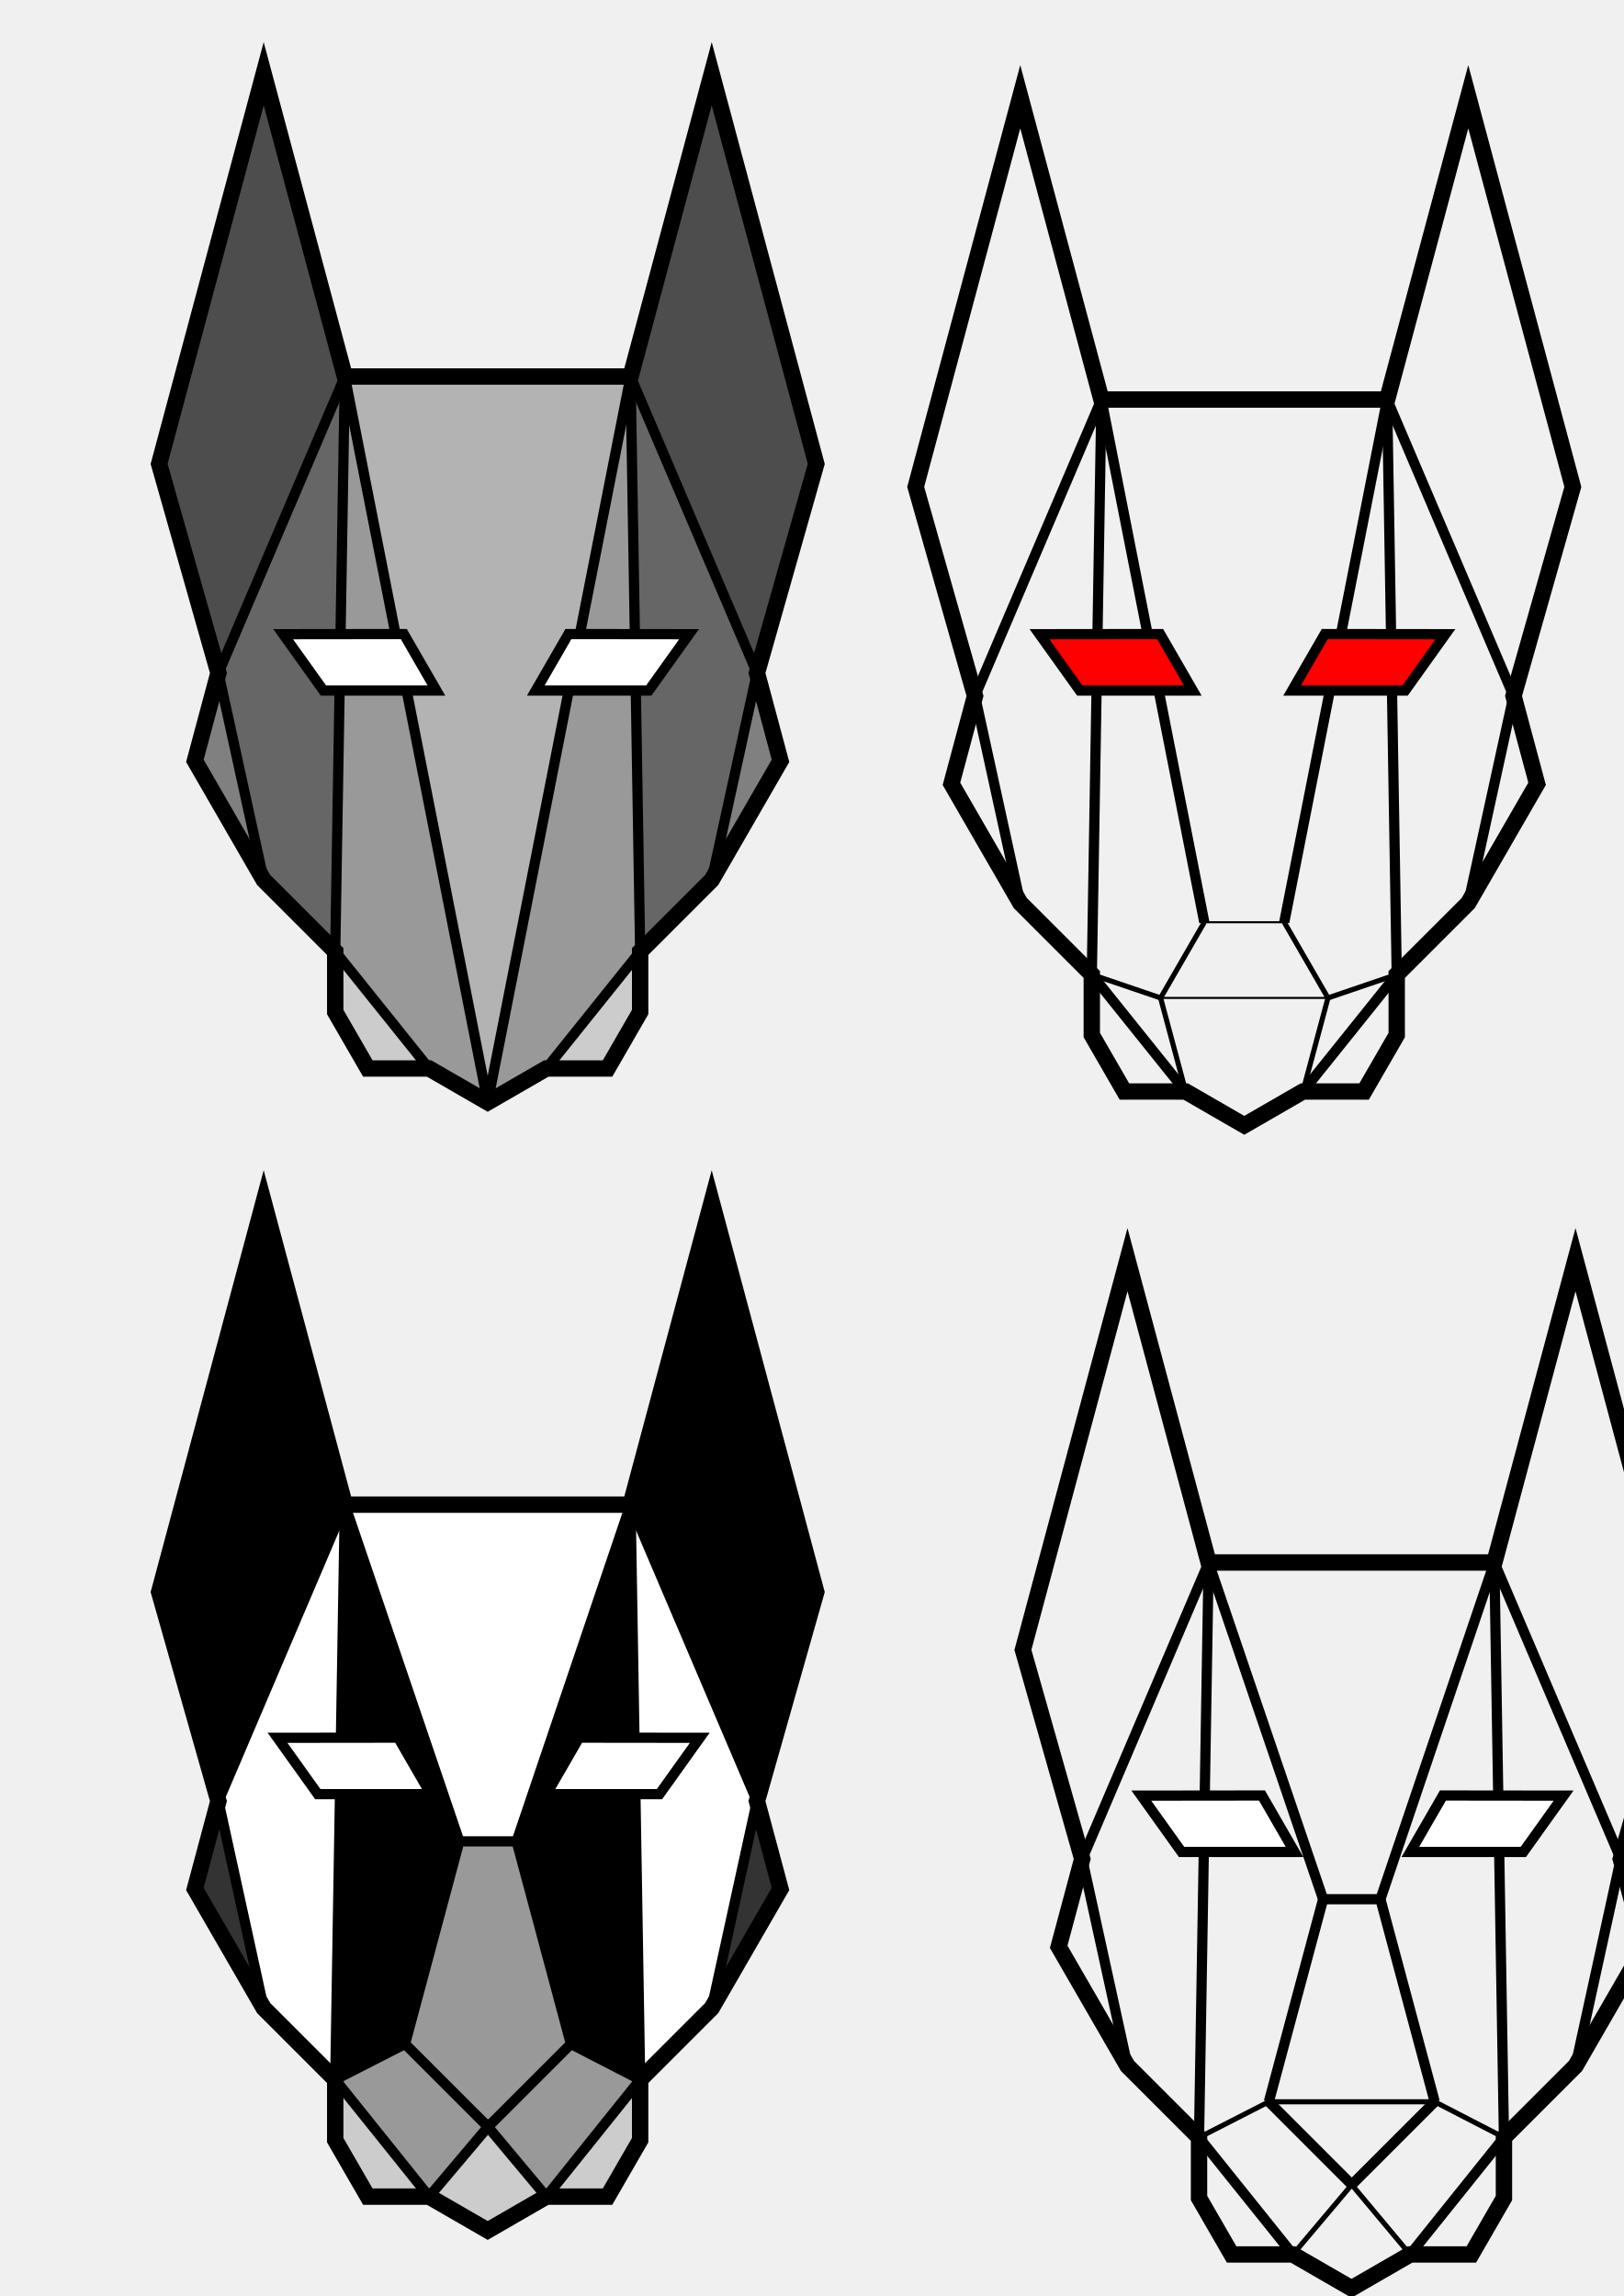
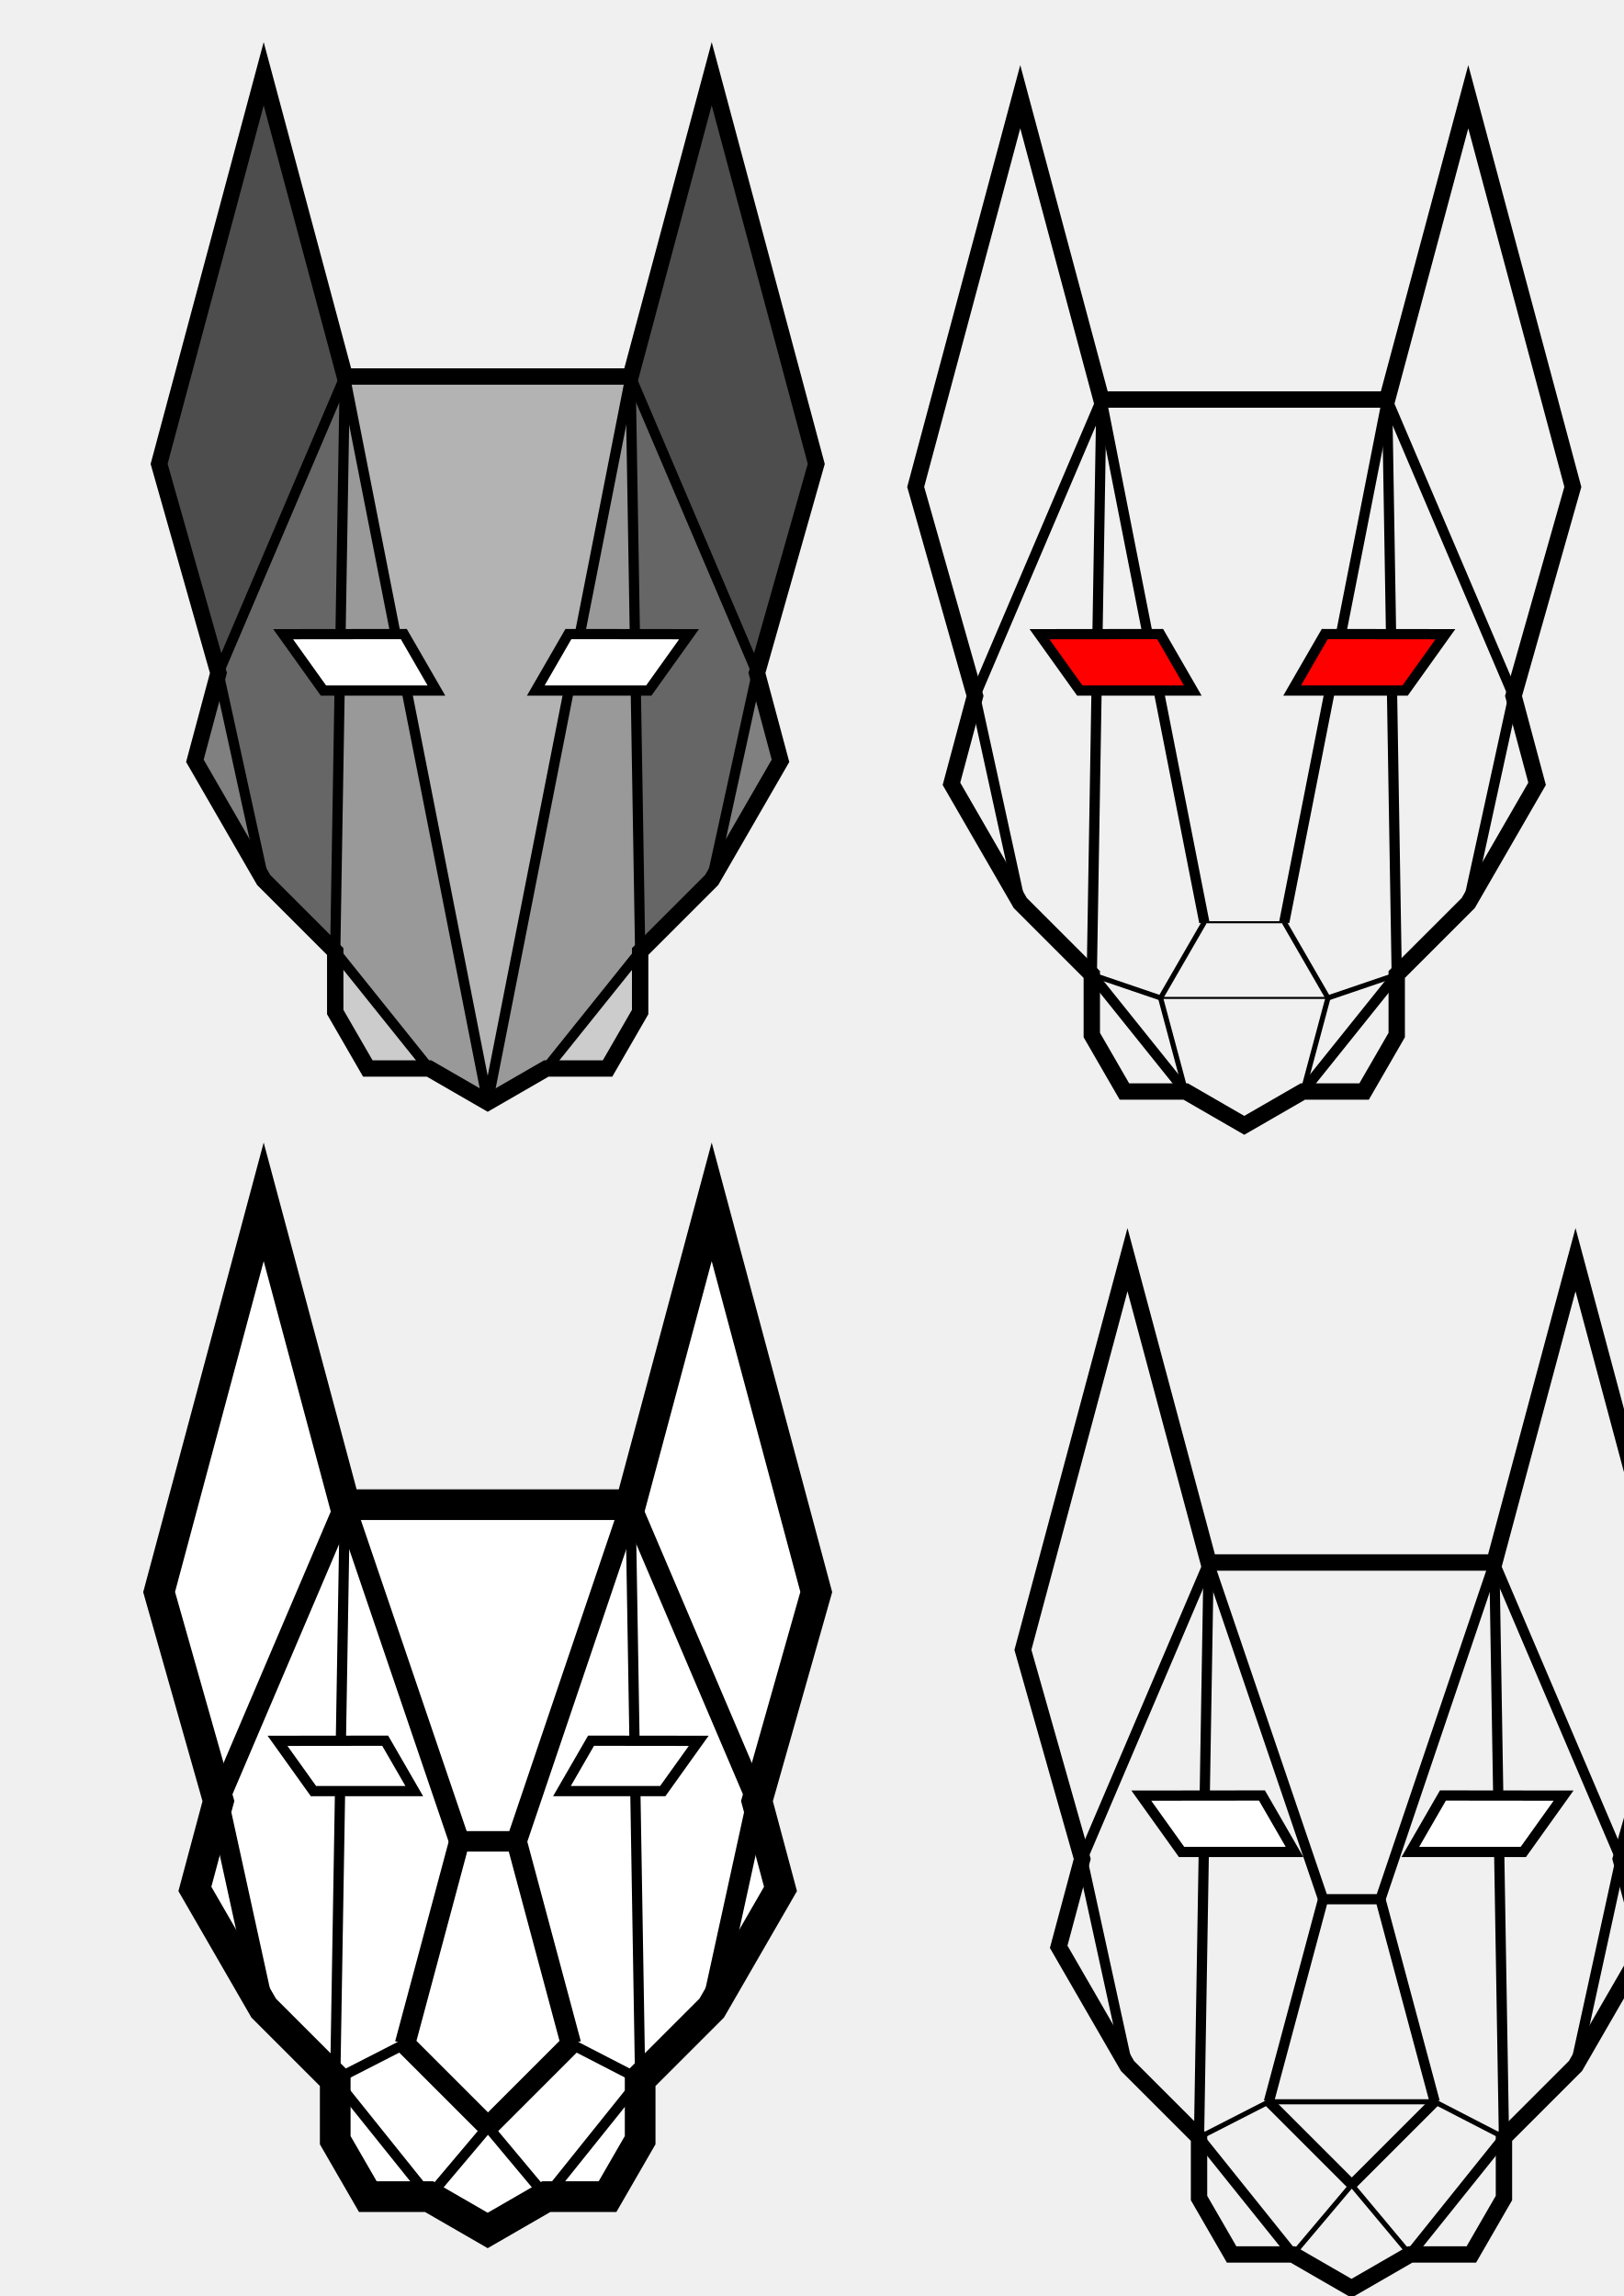
<svg xmlns="http://www.w3.org/2000/svg" width="210mm" height="297mm" viewBox="0 0 210 297" version="1.1" id="svg8">
  <defs id="defs2" />
  <g id="layer1">
-     <path style="fill:#000000;stroke:none;stroke-width:0.265px;stroke-linecap:butt;stroke-linejoin:miter;stroke-opacity:1" d="m 20.58,205.937 13.524,-50.471 10.496,39.17 -16.348,38.346 z" id="path1469" />
-     <path style="fill:#000000;stroke:none;stroke-width:0.265px;stroke-linecap:butt;stroke-linejoin:miter;stroke-opacity:1" d="m 81.553,194.635 10.495,-39.17 13.524,50.471 -7.671,27.044 z" id="path1471" />
+     <path style="fill:#ffffff;stroke:none;stroke-width:0.265px;stroke-linecap:butt;stroke-linejoin:miter;stroke-opacity:1" d="m 20.58,205.937 13.524,-50.471 10.496,39.17 -16.348,38.346 z" id="path1469" />
+     <path style="fill:#ffffff;stroke:none;stroke-width:0.265px;stroke-linecap:butt;stroke-linejoin:miter;stroke-opacity:1" d="m 81.553,194.635 10.495,-39.17 13.524,50.471 -7.671,27.044 z" id="path1471" />
+     <path style="fill:#ffffff;stroke:none;stroke-width:0.265px;stroke-linecap:butt;stroke-linejoin:miter;stroke-opacity:1" d="m 81.553,194.635 1.242,74.377 9.251,-9.25 5.855,-26.781 z" id="path1475" />
+     <path style="fill:#ffffff;stroke:none;stroke-width:0.265px;stroke-linecap:butt;stroke-linejoin:miter;stroke-opacity:1" d="m 25.206,244.346 3.045,-11.364 5.855,26.781 z" id="path1477" />
+     <path style="fill:#ffffff;stroke:none;stroke-width:0.265px;stroke-linecap:butt;stroke-linejoin:miter;stroke-opacity:1" d="m 97.901,232.981 -5.855,26.781 8.901,-15.417 z" id="path1479" />
+     <path style="fill:#ffffff;stroke:none;stroke-width:0.265px;stroke-linecap:butt;stroke-linejoin:miter;stroke-opacity:1" d="m 44.599,194.635 14.808,43.552 h 7.411 l 14.735,-43.552 z" id="path1481" />
+     <path style="fill:#ffffff;stroke:none;stroke-width:0.265px;stroke-linecap:butt;stroke-linejoin:miter;stroke-opacity:1" d="m 43.357,269.012 1.242,-74.377 14.808,43.552 -7.022,26.206 z" id="path1483" />
+     <path style="fill:#ffffff;stroke:none;stroke-width:0.265px;stroke-linecap:butt;stroke-linejoin:miter;stroke-opacity:1" d="m 66.817,238.187 7.022,26.206 8.955,4.619 -1.242,-74.377 z" id="path1485" />
+     <path style="fill:#ffffff;stroke:#000000;stroke-width:0.265px;stroke-linecap:butt;stroke-linejoin:miter;stroke-opacity:1" d="m 59.407,238.187 -7.022,26.206 10.727,10.727 10.727,-10.727 -7.022,-26.206 z" id="path1489" />
+     <path style="fill:#ffffff;stroke:none;stroke-width:0.265px;stroke-linecap:butt;stroke-linejoin:miter;stroke-opacity:1" d="m 43.357,269.012 12.139,15.134 7.616,-9.026 -10.727,-10.727 z" id="path1491" />
    <path style="fill:#ffffff;stroke:none;stroke-width:0.265px;stroke-linecap:butt;stroke-linejoin:miter;stroke-opacity:1" d="m 28.251,232.981 5.855,26.781 9.25,9.25 1.242,-74.377 z" id="path1473" />
-     <path style="fill:#ffffff;stroke:none;stroke-width:0.265px;stroke-linecap:butt;stroke-linejoin:miter;stroke-opacity:1" d="m 81.553,194.635 1.242,74.377 9.251,-9.25 5.855,-26.781 z" id="path1475" />
-     <path style="fill:#333333;stroke:none;stroke-width:0.265px;stroke-linecap:butt;stroke-linejoin:miter;stroke-opacity:1" d="m 25.206,244.346 3.045,-11.364 5.855,26.781 z" id="path1477" />
-     <path style="fill:#333333;stroke:none;stroke-width:0.265px;stroke-linecap:butt;stroke-linejoin:miter;stroke-opacity:1" d="m 97.901,232.981 -5.855,26.781 8.901,-15.417 z" id="path1479" />
-     <path style="fill:#ffffff;stroke:none;stroke-width:0.265px;stroke-linecap:butt;stroke-linejoin:miter;stroke-opacity:1" d="m 44.599,194.635 14.808,43.552 h 7.411 l 14.735,-43.552 z" id="path1481" />
-     <path style="fill:#000000;stroke:none;stroke-width:0.265px;stroke-linecap:butt;stroke-linejoin:miter;stroke-opacity:1" d="m 43.357,269.012 1.242,-74.377 14.808,43.552 -7.022,26.206 z" id="path1483" />
-     <path style="fill:#000000;stroke:none;stroke-width:0.265px;stroke-linecap:butt;stroke-linejoin:miter;stroke-opacity:1" d="m 66.817,238.187 7.022,26.206 8.955,4.619 -1.242,-74.377 z" id="path1485" />
-     <path style="fill:#999999;stroke:#000000;stroke-width:0.265px;stroke-linecap:butt;stroke-linejoin:miter;stroke-opacity:1" d="m 59.407,238.187 -7.022,26.206 10.727,10.727 10.727,-10.727 -7.022,-26.206 z" id="path1489" />
-     <path style="fill:#999999;stroke:none;stroke-width:0.265px;stroke-linecap:butt;stroke-linejoin:miter;stroke-opacity:1" d="m 43.357,269.012 12.139,15.134 7.616,-9.026 -10.727,-10.727 z" id="path1491" />
-     <path style="fill:#999999;stroke:none;stroke-width:0.265px;stroke-linecap:butt;stroke-linejoin:miter;stroke-opacity:1" d="m 63.112,275.12 7.544,9.026 12.139,-15.134 -8.955,-4.619 z" id="path1493" />
-     <path style="fill:#cccccc;stroke:none;stroke-width:0.265px;stroke-linecap:butt;stroke-linejoin:miter;stroke-opacity:1" d="m 43.357,269.012 v 7.83 l 4.217,7.304 h 7.922 z" id="path1495" />
-     <path style="fill:#cccccc;stroke:none;stroke-width:0.265px;stroke-linecap:butt;stroke-linejoin:miter;stroke-opacity:1" d="m 70.656,284.147 h 7.921 l 4.217,-7.304 v -7.83 z" id="path1497" />
-     <path style="fill:#cccccc;stroke:none;stroke-width:0.265px;stroke-linecap:butt;stroke-linejoin:miter;stroke-opacity:1" d="m 55.496,284.147 7.58,4.376 7.58,-4.376 -7.544,-9.026 z" id="path1499" />
+     <path style="fill:#ffffff;stroke:none;stroke-width:0.265px;stroke-linecap:butt;stroke-linejoin:miter;stroke-opacity:1" d="m 63.112,275.12 7.544,9.026 12.139,-15.134 -8.955,-4.619 z" id="path1493" />
+     <path style="fill:#ffffff;stroke:none;stroke-width:0.265px;stroke-linecap:butt;stroke-linejoin:miter;stroke-opacity:1" d="m 43.357,269.012 v 7.83 l 4.217,7.304 h 7.922 z" id="path1495" />
+     <path style="fill:#ffffff;stroke:none;stroke-width:0.265px;stroke-linecap:butt;stroke-linejoin:miter;stroke-opacity:1" d="m 70.656,284.147 h 7.921 l 4.217,-7.304 v -7.83 z" id="path1497" />
+     <path style="fill:#ffffff;stroke:none;stroke-width:0.265px;stroke-linecap:butt;stroke-linejoin:miter;stroke-opacity:1" d="m 55.496,284.147 7.58,4.376 7.58,-4.376 -7.544,-9.026 z" id="path1499" />
    <path style="fill:#cccccc;stroke:#000000;stroke-width:0.265px;stroke-linecap:butt;stroke-linejoin:miter;stroke-opacity:1" d="m 70.656,138.218 h 7.921 l 4.217,-7.304 v -7.83 z" id="path1289" />
    <path style="fill:#cccccc;stroke:none;stroke-width:0.265px;stroke-linecap:butt;stroke-linejoin:miter;stroke-opacity:1" d="m 43.357,130.913 4.217,7.304 h 7.922 l -12.139,-15.134 z" id="path1287" />
    <path style="fill:#b3b3b3;stroke:none;stroke-width:0.265px;stroke-linecap:butt;stroke-linejoin:miter;stroke-opacity:1" d="m 44.599,48.706 36.954,-1.8e-4 -18.477,93.888 z" id="path1285" />
    <path style="fill:#999999;stroke:none;stroke-width:0.265px;stroke-linecap:butt;stroke-linejoin:miter;stroke-opacity:1" d="m 81.553,48.706 -18.477,93.888 7.58,-4.376 12.139,-15.134 z" id="path1283" />
    <path style="fill:#999999;stroke:none;stroke-width:0.265px;stroke-linecap:butt;stroke-linejoin:miter;stroke-opacity:1" d="m 43.357,123.083 1.242,-74.377 18.477,93.888 -7.58,-4.376 z" id="path1281" />
    <path style="fill:#808080;stroke:none;stroke-width:0.265px;stroke-linecap:butt;stroke-linejoin:miter;stroke-opacity:1" d="m 97.901,87.052 -5.855,26.781 8.901,-15.417 z" id="path1279" />
    <path style="fill:#808080;stroke:none;stroke-width:0.265px;stroke-linecap:butt;stroke-linejoin:miter;stroke-opacity:1" d="m 25.206,98.416 3.045,-11.364 5.855,26.781 z" id="path1277" />
    <path style="fill:#666666;stroke:none;stroke-width:0.265px;stroke-linecap:butt;stroke-linejoin:miter;stroke-opacity:1" d="m 81.553,48.706 1.242,74.377 9.251,-9.25 5.855,-26.781 z" id="path1275" />
    <path style="fill:#666666;stroke:none;stroke-width:0.265px;stroke-linecap:butt;stroke-linejoin:miter;stroke-opacity:1" d="m 44.599,48.706 -16.348,38.346 5.855,26.781 9.25,9.25 z" id="path1273" />
    <path style="fill:#4d4d4d;stroke:#000000;stroke-width:0.265px;stroke-linecap:butt;stroke-linejoin:miter;stroke-opacity:1" d="M 81.553,48.706 92.048,9.537 105.571,60.008 97.901,87.052 Z" id="path1256" />
    <path style="fill:#4d4d4d;stroke:none" d="m 34.103,9.537 -13.524,50.471 7.671,27.044 16.348,-38.346 z" id="path1254" />
    <path style="fill:none;stroke:#000000;stroke-width:2.117;stroke-linecap:butt;stroke-linejoin:miter;stroke-miterlimit:4;stroke-dasharray:none;stroke-opacity:1" d="m 145.822,162.949 -13.524,50.471 7.671,27.044 -3.045,11.364 8.901,15.417 9.25,9.25 v 7.83 l 4.217,7.304 h 7.922 l 7.58,4.376 7.58,-4.376 h 7.921 l 4.217,-7.304 v -7.83 l 9.251,-9.25 8.901,-15.417 -3.045,-11.364 7.671,-27.044 -13.524,-50.471 -10.495,39.17 h -18.477 -18.477 z" id="path23-3" />
    <path style="fill:none;stroke:#000000;stroke-width:1.323;stroke-linecap:butt;stroke-linejoin:miter;stroke-miterlimit:4;stroke-dasharray:none;stroke-opacity:1" d="m 156.318,202.119 -16.348,38.346 5.856,26.781" id="path845-1" />
    <path style="fill:none;stroke:#000000;stroke-width:1.323;stroke-linecap:butt;stroke-linejoin:miter;stroke-miterlimit:4;stroke-dasharray:none;stroke-opacity:1" d="m 193.271,202.119 16.348,38.346" id="path847-1" />
    <path style="fill:none;stroke:#000000;stroke-width:1.323;stroke-linecap:butt;stroke-linejoin:miter;stroke-miterlimit:4;stroke-dasharray:none;stroke-opacity:1" d="m 209.619,240.465 -5.855,26.781" id="path850-9" />
    <path style="fill:none;stroke:#000000;stroke-width:1.323;stroke-linecap:butt;stroke-linejoin:miter;stroke-miterlimit:4;stroke-dasharray:none;stroke-opacity:1" d="m 155.075,276.496 12.139,15.134" id="path852-0" />
    <path style="fill:none;stroke:#000000;stroke-width:1.323;stroke-linecap:butt;stroke-linejoin:miter;stroke-miterlimit:4;stroke-dasharray:none;stroke-opacity:1" d="M 194.513,276.496 182.374,291.63" id="path854-7" />
    <path style="fill:none;stroke:#000000;stroke-width:1.323;stroke-linecap:butt;stroke-linejoin:miter;stroke-miterlimit:4;stroke-dasharray:none;stroke-opacity:1" d="m 155.075,276.496 1.242,-74.377" id="path856-3" />
    <path style="fill:none;stroke:#000000;stroke-width:1.323;stroke-linecap:butt;stroke-linejoin:miter;stroke-miterlimit:4;stroke-dasharray:none;stroke-opacity:1" d="m 194.513,276.496 -1.242,-74.377" id="path858-1" />
    <path style="fill:none;stroke:#000000;stroke-width:1.323;stroke-linecap:butt;stroke-linejoin:miter;stroke-miterlimit:4;stroke-dasharray:none;stroke-opacity:1" d="m 178.536,245.671 14.735,-43.552" id="path860-9" />
    <path style="fill:none;stroke:#000000;stroke-width:1.323;stroke-linecap:butt;stroke-linejoin:miter;stroke-miterlimit:4;stroke-dasharray:none;stroke-opacity:1" d="m 156.318,202.119 14.808,43.552" id="path862-2" />
    <path style="fill:none;stroke:#000000;stroke-width:2.117;stroke-linecap:butt;stroke-linejoin:miter;stroke-miterlimit:4;stroke-dasharray:none;stroke-opacity:1" d="m 131.954,12.512 -13.524,50.471 7.671,27.044 -3.045,11.364 8.901,15.417 9.25,9.25 v 7.83 l 4.217,7.304 h 7.922 l 7.58,4.376 7.58,-4.376 h 7.921 l 4.217,-7.304 v -7.83 l 9.251,-9.25 8.901,-15.417 -3.045,-11.364 7.671,-27.044 -13.524,-50.471 -10.495,39.17 h -18.477 -18.477 z" id="path23-32" />
    <path style="fill:none;stroke:#000000;stroke-width:1.323;stroke-linecap:butt;stroke-linejoin:miter;stroke-miterlimit:4;stroke-dasharray:none;stroke-opacity:1" d="m 142.45,51.682 -16.348,38.346 5.856,26.781" id="path845-7" />
    <path style="fill:none;stroke:#000000;stroke-width:1.323;stroke-linecap:butt;stroke-linejoin:miter;stroke-miterlimit:4;stroke-dasharray:none;stroke-opacity:1" d="m 179.404,51.682 16.348,38.346" id="path847-4" />
    <path style="fill:none;stroke:#000000;stroke-width:1.323;stroke-linecap:butt;stroke-linejoin:miter;stroke-miterlimit:4;stroke-dasharray:none;stroke-opacity:1" d="m 195.752,90.028 -5.855,26.781" id="path850-6" />
    <path style="fill:none;stroke:#000000;stroke-width:1.323;stroke-linecap:butt;stroke-linejoin:miter;stroke-miterlimit:4;stroke-dasharray:none;stroke-opacity:1" d="m 141.208,126.059 12.139,15.134" id="path852-7" />
    <path style="fill:none;stroke:#000000;stroke-width:1.323;stroke-linecap:butt;stroke-linejoin:miter;stroke-miterlimit:4;stroke-dasharray:none;stroke-opacity:1" d="m 180.646,126.059 -12.139,15.134" id="path854-9" />
    <path style="fill:none;stroke:#000000;stroke-width:1.323;stroke-linecap:butt;stroke-linejoin:miter;stroke-miterlimit:4;stroke-dasharray:none;stroke-opacity:1" d="m 141.208,126.059 1.242,-74.377" id="path856-4" />
    <path style="fill:none;stroke:#000000;stroke-width:1.323;stroke-linecap:butt;stroke-linejoin:miter;stroke-miterlimit:4;stroke-dasharray:none;stroke-opacity:1" d="M 180.646,126.059 179.404,51.682" id="path858-5" />
    <path style="fill:none;stroke:#000000;stroke-width:1.323;stroke-linecap:butt;stroke-linejoin:miter;stroke-miterlimit:4;stroke-dasharray:none;stroke-opacity:1" d="M 166.097,119.296 179.404,51.682" id="path973-9" />
    <path style="fill:none;stroke:#000000;stroke-width:1.323;stroke-linecap:butt;stroke-linejoin:miter;stroke-miterlimit:4;stroke-dasharray:none;stroke-opacity:1" d="m 160.927,145.57 v 0" id="path860-6" />
    <path style="fill:none;stroke:#000000;stroke-width:1.323;stroke-linecap:butt;stroke-linejoin:miter;stroke-miterlimit:4;stroke-dasharray:none;stroke-opacity:1" d="m 160.927,145.57 v 0" id="path984-5" />
    <path style="fill:none;stroke:#000000;stroke-width:1.323;stroke-linecap:butt;stroke-linejoin:miter;stroke-miterlimit:4;stroke-dasharray:none;stroke-opacity:1" d="m 142.45,51.682 13.306,67.614" id="path862-7" />
    <path style="fill:#ff0000;stroke:#000000;stroke-width:1.323;stroke-linecap:butt;stroke-linejoin:miter;stroke-miterlimit:4;stroke-dasharray:none;stroke-opacity:1" d="m 150.046,82.02 4.218,7.306 H 139.652 l -5.21,-7.288 z" id="path906-4" />
    <path style="fill:#ff0000;stroke:#000000;stroke-width:1.323;stroke-linecap:butt;stroke-linejoin:miter;stroke-miterlimit:4;stroke-dasharray:none;stroke-opacity:1" d="m 171.334,82.02 -4.218,7.306 h 14.613 l 5.21,-7.288 z" id="path906-1-9" />
    <path style="fill:none;stroke:#000000;stroke-width:0.661;stroke-linecap:butt;stroke-linejoin:miter;stroke-miterlimit:4;stroke-dasharray:none;stroke-opacity:1" d="m 153.347,141.193 -3.244,-12.106 5.653,-9.791" id="path1094" />
    <path style="fill:none;stroke:#000000;stroke-width:0.661;stroke-linecap:butt;stroke-linejoin:miter;stroke-miterlimit:4;stroke-dasharray:none;stroke-opacity:1" d="m 168.507,141.193 3.244,-12.106" id="path1092" />
    <path style="fill:none;stroke:#000000;stroke-width:0.661;stroke-linecap:butt;stroke-linejoin:miter;stroke-miterlimit:4;stroke-dasharray:none;stroke-opacity:1" d="m 171.751,129.087 -5.653,-9.791" id="path1088" />
    <path style="fill:none;stroke:#000000;stroke-width:0.661;stroke-linecap:butt;stroke-linejoin:miter;stroke-miterlimit:4;stroke-dasharray:none;stroke-opacity:1" d="m 153.347,141.193 7.58,4.376 7.58,-4.376" id="path957-5" />
    <path style="fill:none;stroke:#000000;stroke-width:0.661;stroke-linecap:butt;stroke-linejoin:miter;stroke-miterlimit:4;stroke-dasharray:none;stroke-opacity:1" d="m 141.208,126.059 8.895,3.028" id="path994-0" />
    <path style="fill:none;stroke:#000000;stroke-width:0.265px;stroke-linecap:butt;stroke-linejoin:miter;stroke-opacity:1" d="M 171.751,129.087 Z" id="path996-0" />
    <path style="fill:none;stroke:#000000;stroke-width:0.661;stroke-linecap:butt;stroke-linejoin:miter;stroke-miterlimit:4;stroke-dasharray:none;stroke-opacity:1" d="m 171.751,129.087 8.895,-3.028" id="path998-8" />
    <path style="fill:none;stroke:#000000;stroke-width:0.265px;stroke-linecap:butt;stroke-linejoin:miter;stroke-opacity:1" d="m 150.103,129.087 h 21.648" id="path1074" />
    <path style="fill:none;stroke:#000000;stroke-width:0.265px;stroke-linecap:butt;stroke-linejoin:miter;stroke-opacity:1" d="m 166.097,119.296 -10.341,-1e-5" id="path1076" />
    <path style="fill:#ffffff;stroke:#000000;stroke-width:1.323;stroke-linecap:butt;stroke-linejoin:miter;stroke-miterlimit:4;stroke-dasharray:none;stroke-opacity:1" d="m 163.215,232.258 4.218,7.306 H 152.82 l -5.21,-7.288 z" id="path906-4-8" />
    <path style="fill:#ffffff;stroke:#000000;stroke-width:1.323;stroke-linecap:butt;stroke-linejoin:miter;stroke-miterlimit:4;stroke-dasharray:none;stroke-opacity:1" d="m 186.619,232.258 -4.218,7.306 h 14.613 l 5.21,-7.288 z" id="path906-1-9-1" />
    <path style="fill:none;stroke:#000000;stroke-width:2.117;stroke-linecap:butt;stroke-linejoin:miter;stroke-miterlimit:4;stroke-dasharray:none;stroke-opacity:1" d="m 34.103,9.537 -13.524,50.471 7.671,27.044 -3.045,11.364 8.901,15.417 9.25,9.25 v 7.83 l 4.217,7.304 h 7.922 l 7.58,4.376 7.58,-4.376 h 7.921 l 4.217,-7.304 v -7.83 l 9.251,-9.25 8.901,-15.417 -3.045,-11.364 7.671,-27.044 L 92.048,9.537 81.553,48.706 h -18.477 -18.477 z" id="path23-3-5" />
    <path style="fill:none;stroke:#000000;stroke-width:1.323;stroke-linecap:butt;stroke-linejoin:miter;stroke-miterlimit:4;stroke-dasharray:none;stroke-opacity:1" d="m 44.599,48.706 -16.348,38.346 5.856,26.781" id="path845-1-2" />
    <path style="fill:none;stroke:#000000;stroke-width:1.323;stroke-linecap:butt;stroke-linejoin:miter;stroke-miterlimit:4;stroke-dasharray:none;stroke-opacity:1" d="m 81.553,48.706 16.348,38.346" id="path847-1-1" />
    <path style="fill:none;stroke:#000000;stroke-width:1.323;stroke-linecap:butt;stroke-linejoin:miter;stroke-miterlimit:4;stroke-dasharray:none;stroke-opacity:1" d="m 97.901,87.052 -5.855,26.781" id="path850-9-1" />
    <path style="fill:none;stroke:#000000;stroke-width:1.323;stroke-linecap:butt;stroke-linejoin:miter;stroke-miterlimit:4;stroke-dasharray:none;stroke-opacity:1" d="m 43.357,123.083 12.139,15.134" id="path852-0-9" />
    <path style="fill:none;stroke:#000000;stroke-width:1.323;stroke-linecap:butt;stroke-linejoin:miter;stroke-miterlimit:4;stroke-dasharray:none;stroke-opacity:1" d="m 82.795,123.083 -12.139,15.134" id="path854-7-6" />
    <path style="fill:none;stroke:#000000;stroke-width:1.323;stroke-linecap:butt;stroke-linejoin:miter;stroke-miterlimit:4;stroke-dasharray:none;stroke-opacity:1" d="m 43.357,123.083 1.242,-74.377" id="path856-3-2" />
    <path style="fill:none;stroke:#000000;stroke-width:1.323;stroke-linecap:butt;stroke-linejoin:miter;stroke-miterlimit:4;stroke-dasharray:none;stroke-opacity:1" d="M 82.795,123.083 81.553,48.706" id="path858-1-7" />
    <path style="fill:none;stroke:#000000;stroke-width:1.323;stroke-linecap:butt;stroke-linejoin:miter;stroke-miterlimit:4;stroke-dasharray:none;stroke-opacity:1" d="m 63.076,142.594 18.477,-93.888" id="path860-9-1" />
    <path style="fill:none;stroke:#000000;stroke-width:1.323;stroke-linecap:butt;stroke-linejoin:miter;stroke-miterlimit:4;stroke-dasharray:none;stroke-opacity:1" d="m 44.599,48.706 18.477,93.888" id="path862-2-5" />
    <path style="fill:#ffffff;stroke:#000000;stroke-width:1.323;stroke-linecap:butt;stroke-linejoin:miter;stroke-miterlimit:4;stroke-dasharray:none;stroke-opacity:1" d="m 52.226,82.02 4.218,7.306 h -14.613 l -5.21,-7.288 z" id="path906-4-8-3" />
    <path style="fill:#ffffff;stroke:#000000;stroke-width:1.323;stroke-linecap:butt;stroke-linejoin:miter;stroke-miterlimit:4;stroke-dasharray:none;stroke-opacity:1" d="m 73.513,82.02 -4.218,7.306 h 14.613 l 5.21,-7.288 z" id="path906-1-9-1-1" />
    <path id="path1395" style="fill:none;stroke:#000000;stroke-width:1.323;stroke-linecap:butt;stroke-linejoin:miter;stroke-miterlimit:4;stroke-dasharray:none;stroke-opacity:1" d="m 171.125,245.671 h 7.411 m 7.022,26.206 -7.022,-26.206 v 0 m 7.022,26.206 -10.727,10.727 m -10.727,-10.727 10.727,10.727 m -10.727,-10.727 7.022,-26.206" />
    <path style="fill:none;stroke:#000000;stroke-width:0.661;stroke-linecap:butt;stroke-linejoin:miter;stroke-miterlimit:4;stroke-dasharray:none;stroke-opacity:1" d="m 155.075,276.496 9.028,-4.619" id="path1401" />
    <path style="fill:none;stroke:#000000;stroke-width:0.661;stroke-linecap:butt;stroke-linejoin:miter;stroke-miterlimit:4;stroke-dasharray:none;stroke-opacity:1" d="m 194.513,276.496 -8.955,-4.619" id="path1403" />
    <path style="fill:none;stroke:#000000;stroke-width:0.661;stroke-linecap:butt;stroke-linejoin:miter;stroke-miterlimit:4;stroke-dasharray:none;stroke-opacity:1" d="m 167.215,291.63 7.616,-9.026 7.544,9.026" id="path1407" />
-     <path style="fill:none;stroke:#000000;stroke-width:2.117;stroke-linecap:butt;stroke-linejoin:miter;stroke-miterlimit:4;stroke-dasharray:none;stroke-opacity:1" d="m 34.103,155.466 -13.524,50.471 7.671,27.044 -3.045,11.364 8.901,15.417 9.25,9.25 v 7.83 l 4.217,7.304 h 7.922 l 7.58,4.376 7.58,-4.376 h 7.921 l 4.217,-7.304 v -7.83 l 9.251,-9.25 8.901,-15.417 -3.045,-11.364 7.671,-27.044 -13.524,-50.471 -10.495,39.17 h -18.477 -18.477 z" id="path23-3-0" />
-     <path style="fill:none;stroke:#000000;stroke-width:1.323;stroke-linecap:butt;stroke-linejoin:miter;stroke-miterlimit:4;stroke-dasharray:none;stroke-opacity:1" d="m 44.599,194.635 -16.348,38.346 5.856,26.781" id="path845-1-8" />
-     <path style="fill:none;stroke:#000000;stroke-width:1.323;stroke-linecap:butt;stroke-linejoin:miter;stroke-miterlimit:4;stroke-dasharray:none;stroke-opacity:1" d="m 81.553,194.635 16.348,38.346" id="path847-1-9" />
-     <path style="fill:none;stroke:#000000;stroke-width:1.323;stroke-linecap:butt;stroke-linejoin:miter;stroke-miterlimit:4;stroke-dasharray:none;stroke-opacity:1" d="m 97.901,232.981 -5.855,26.781" id="path850-9-3" />
+     <path style="fill:none;stroke:#000000;stroke-width:3.969;stroke-linecap:butt;stroke-linejoin:miter;stroke-miterlimit:4;stroke-dasharray:none;stroke-opacity:1" d="m 34.103,155.466 -13.524,50.471 7.671,27.044 -3.045,11.364 8.901,15.417 9.25,9.25 v 7.83 l 4.217,7.304 h 7.922 l 7.58,4.376 7.58,-4.376 h 7.921 l 4.217,-7.304 v -7.83 l 9.251,-9.25 8.901,-15.417 -3.045,-11.364 7.671,-27.044 -13.524,-50.471 -10.495,39.17 h -18.477 -18.477 z" id="path23-3-0" />
+     <path style="fill:none;stroke:#000000;stroke-width:2.646;stroke-linecap:butt;stroke-linejoin:miter;stroke-miterlimit:4;stroke-dasharray:none;stroke-opacity:1" d="m 44.599,194.635 -16.348,38.346 5.856,26.781" id="path845-1-8" />
+     <path style="fill:none;stroke:#000000;stroke-width:2.646;stroke-linecap:butt;stroke-linejoin:miter;stroke-miterlimit:4;stroke-dasharray:none;stroke-opacity:1" d="m 81.553,194.635 16.348,38.346" id="path847-1-9" />
+     <path style="fill:#ffffff;stroke:#000000;stroke-width:2.646;stroke-linecap:butt;stroke-linejoin:miter;stroke-miterlimit:4;stroke-dasharray:none;stroke-opacity:1" d="m 97.901,232.981 -5.855,26.781" id="path850-9-3" />
    <path style="fill:none;stroke:#000000;stroke-width:1.323;stroke-linecap:butt;stroke-linejoin:miter;stroke-miterlimit:4;stroke-dasharray:none;stroke-opacity:1" d="m 43.357,269.012 12.139,15.134" id="path852-0-0" />
    <path style="fill:none;stroke:#000000;stroke-width:1.323;stroke-linecap:butt;stroke-linejoin:miter;stroke-miterlimit:4;stroke-dasharray:none;stroke-opacity:1" d="m 43.357,269.012 1.242,-74.377" id="path856-3-5" />
    <path style="fill:none;stroke:#000000;stroke-width:1.323;stroke-linecap:butt;stroke-linejoin:miter;stroke-miterlimit:4;stroke-dasharray:none;stroke-opacity:1" d="m 82.795,269.012 -1.242,-74.377" id="path858-1-9" />
-     <path style="fill:none;stroke:#000000;stroke-width:1.323;stroke-linecap:butt;stroke-linejoin:miter;stroke-miterlimit:4;stroke-dasharray:none;stroke-opacity:1" d="m 66.817,238.187 14.735,-43.552" id="path860-9-7" />
-     <path style="fill:none;stroke:#000000;stroke-width:1.323;stroke-linecap:butt;stroke-linejoin:miter;stroke-miterlimit:4;stroke-dasharray:none;stroke-opacity:1" d="m 44.599,194.635 14.808,43.552" id="path862-2-2" />
-     <path id="path1395-3" style="fill:none;stroke:#000000;stroke-width:1.323;stroke-linecap:butt;stroke-linejoin:miter;stroke-miterlimit:4;stroke-dasharray:none;stroke-opacity:1" d="m 59.407,238.187 h 7.411 m 7.022,26.206 -7.022,-26.206 v 0 m 7.022,26.206 -10.727,10.727 m -10.727,-10.727 10.727,10.727 m -10.727,-10.727 7.022,-26.206" />
+     <path style="fill:none;stroke:#000000;stroke-width:2.646;stroke-linecap:butt;stroke-linejoin:miter;stroke-miterlimit:4;stroke-dasharray:none;stroke-opacity:1" d="m 66.817,238.187 14.735,-43.552" id="path860-9-7" />
+     <path style="fill:none;stroke:#000000;stroke-width:2.646;stroke-linecap:butt;stroke-linejoin:miter;stroke-miterlimit:4;stroke-dasharray:none;stroke-opacity:1" d="m 44.599,194.635 14.808,43.552" id="path862-2-2" />
+     <path id="path1395-3" style="fill:none;stroke:#000000;stroke-width:2.646;stroke-linecap:butt;stroke-linejoin:miter;stroke-miterlimit:4;stroke-dasharray:none;stroke-opacity:1" d="m 59.407,238.187 h 7.411 m 7.022,26.206 -7.022,-26.206 v 0 m 7.022,26.206 -10.727,10.727 m -10.727,-10.727 10.727,10.727 m -10.727,-10.727 7.022,-26.206" />
    <path style="fill:none;stroke:#000000;stroke-width:1.323;stroke-linecap:butt;stroke-linejoin:miter;stroke-miterlimit:4;stroke-dasharray:none;stroke-opacity:1" d="m 43.357,269.012 9.028,-4.619" id="path1401-2" />
    <path style="fill:none;stroke:#000000;stroke-width:1.323;stroke-linecap:butt;stroke-linejoin:miter;stroke-miterlimit:4;stroke-dasharray:none;stroke-opacity:1" d="m 82.795,269.012 -8.955,-4.619" id="path1403-1" />
    <path style="fill:none;stroke:#000000;stroke-width:1.323;stroke-linecap:butt;stroke-linejoin:miter;stroke-miterlimit:4;stroke-dasharray:none;stroke-opacity:1" d="m 55.496,284.147 7.616,-9.026 7.544,9.026" id="path1407-5" />
-     <path style="fill:#ffffff;stroke:#000000;stroke-width:1.323;stroke-linecap:butt;stroke-linejoin:miter;stroke-miterlimit:4;stroke-dasharray:none;stroke-opacity:1" d="m 51.496,224.774 4.218,7.306 h -14.613 l -5.21,-7.288 z" id="path906-4-8-8" />
-     <path style="fill:#ffffff;stroke:#000000;stroke-width:1.323;stroke-linecap:butt;stroke-linejoin:miter;stroke-miterlimit:4;stroke-dasharray:none;stroke-opacity:1" d="m 74.9,224.774 -4.218,7.306 h 14.613 l 5.21,-7.288 z" id="path906-1-9-1-5" />
+     <path style="fill:#ffffff;stroke:#000000;stroke-width:1.323;stroke-linecap:butt;stroke-linejoin:miter;stroke-miterlimit:4;stroke-dasharray:none;stroke-opacity:1" d="m 49.815,225.168 3.764,6.519 H 40.54 l -4.649,-6.502 z" id="path906-4-8-8" />
+     <path style="fill:#ffffff;stroke:#000000;stroke-width:1.323;stroke-linecap:butt;stroke-linejoin:miter;stroke-miterlimit:4;stroke-dasharray:none;stroke-opacity:1" d="m 76.444,225.168 -3.764,6.519 h 13.038 l 4.649,-6.502 z" id="path906-1-9-1-5" />
    <text xml:space="preserve" style="font-style:normal;font-weight:normal;font-size:10.583px;line-height:1.25;font-family:sans-serif;letter-spacing:0px;word-spacing:0px;fill:#000000;fill-opacity:1;stroke:none;stroke-width:0.265" x="31.003" y="340.832" id="text1503">
      <tspan id="tspan1501" x="31.003" y="340.832" style="stroke-width:0.265">https://goo.gl/images/kcq1ir</tspan>
    </text>
-     <path style="fill:none;stroke:#000000;stroke-width:1.323;stroke-linecap:butt;stroke-linejoin:miter;stroke-miterlimit:4;stroke-dasharray:none;stroke-opacity:1" d="m 82.795,269.012 -12.139,15.134" id="path854-7-0" />
+     <path style="fill:#ffffff;stroke:#000000;stroke-width:1.323;stroke-linecap:butt;stroke-linejoin:miter;stroke-miterlimit:4;stroke-dasharray:none;stroke-opacity:1" d="m 82.795,269.012 -12.139,15.134" id="path854-7-0" />
    <path style="fill:none;stroke:#000000;stroke-width:0.661;stroke-linecap:butt;stroke-linejoin:miter;stroke-opacity:1;stroke-miterlimit:4;stroke-dasharray:none" d="m 164.103,271.877 h 21.454" id="path1505" />
  </g>
</svg>
